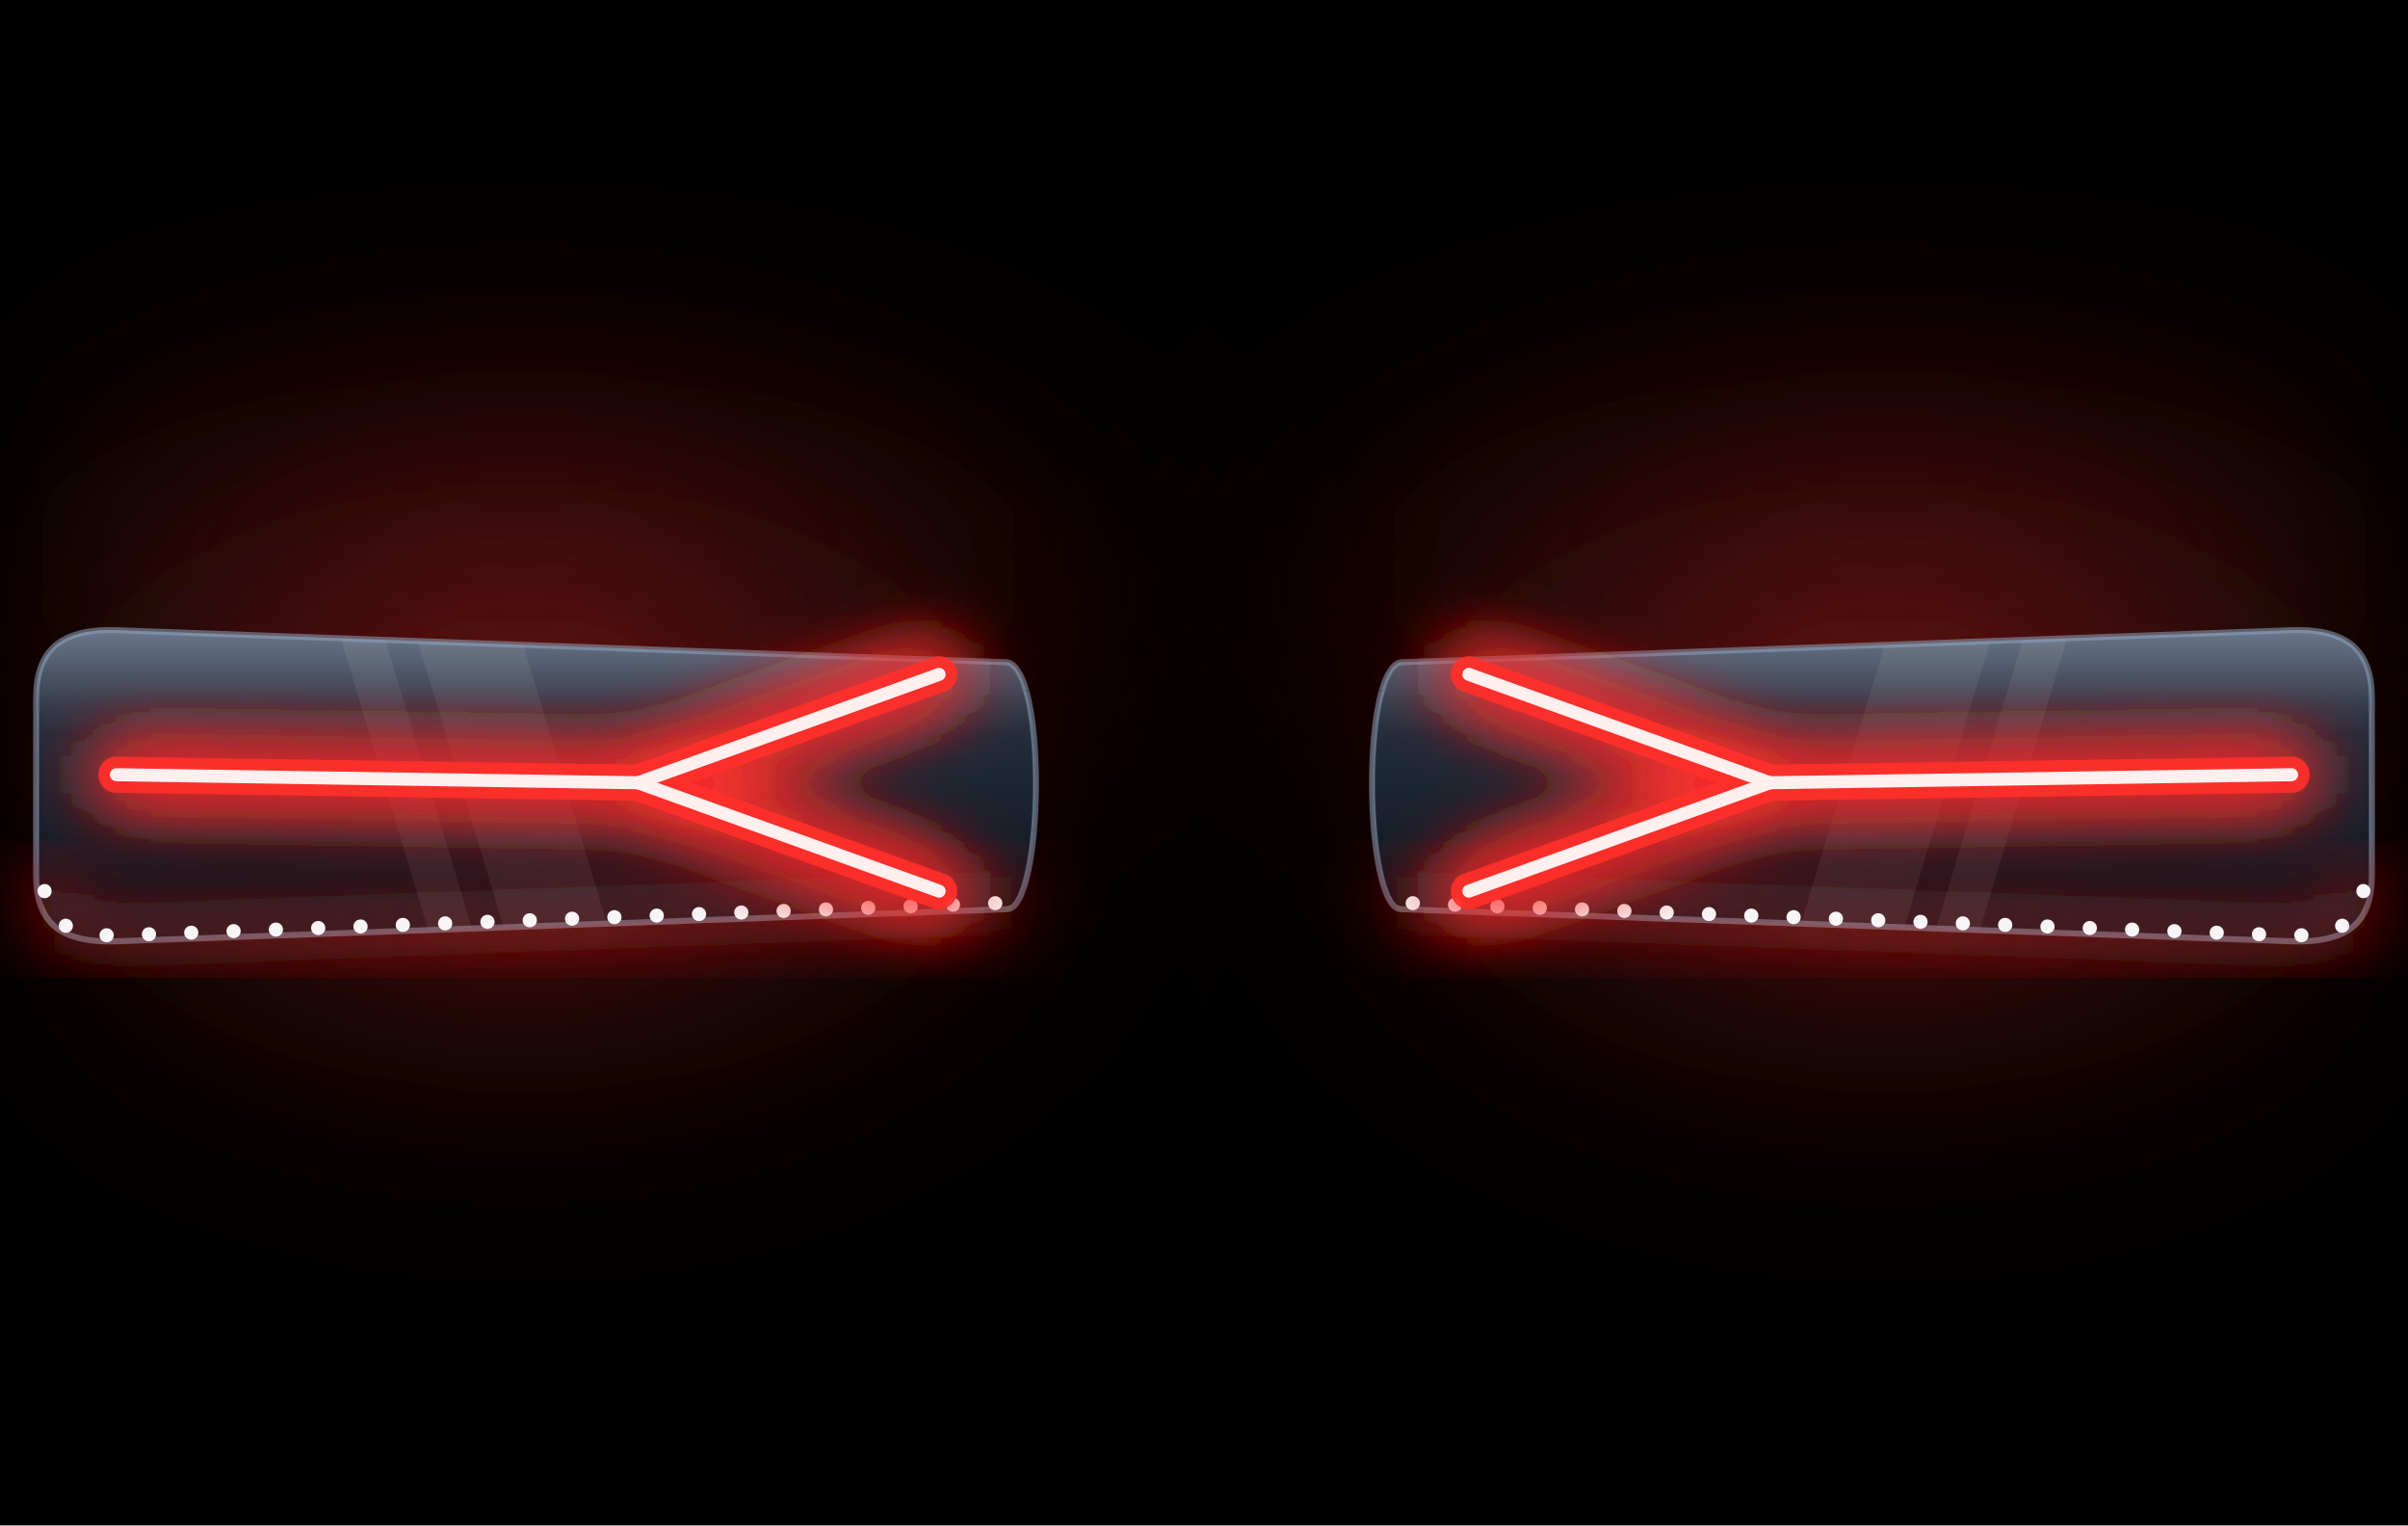
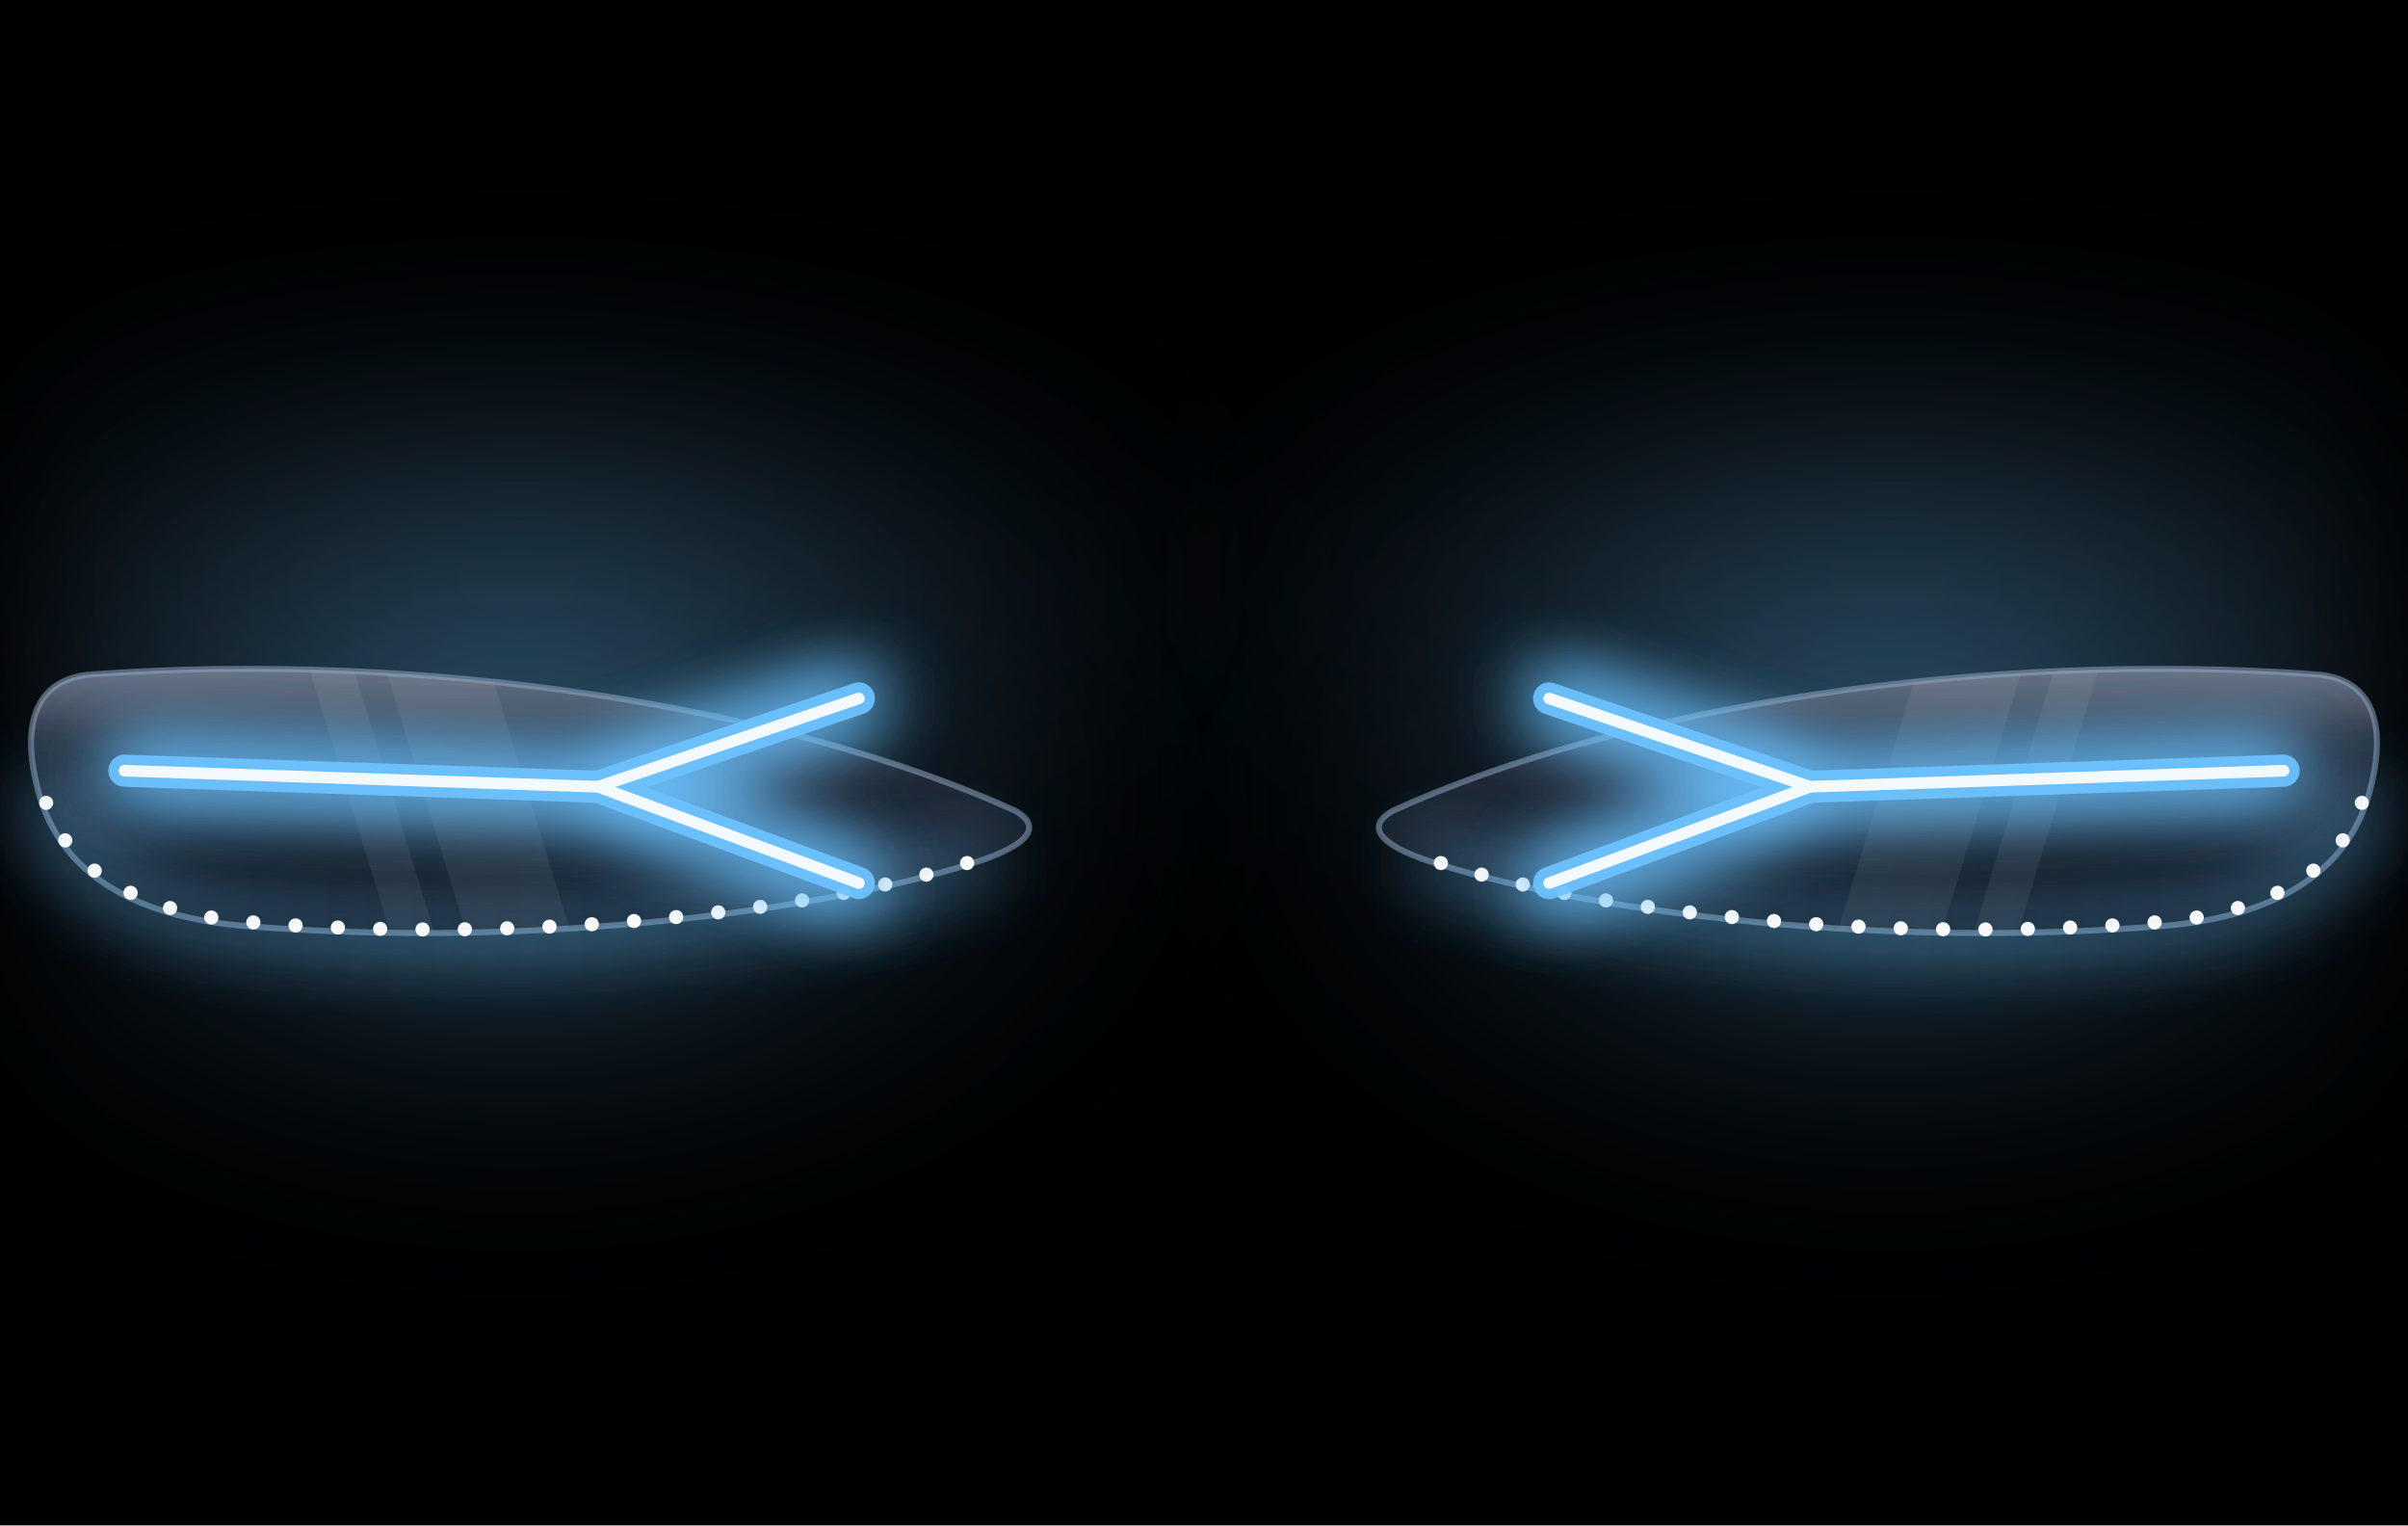
<svg xmlns="http://www.w3.org/2000/svg" viewBox="0 0 1200 760" width="1200" height="760">
  <rect width="1200" height="760" fill="#000" />
  <defs>
    <clipPath id="bodyclip">
-       <path d="M 616 330 L 1060 314 C 1090 313 1100 326 1100 348 L 1100 436 C 1100 458 1090 470 1060 469 L 616 453 C 598 452 596 334 616 330 Z" />
+       <path d="M 612 404 C 726 352 906 324 1072 336 C 1100 338 1108 360 1099 394 C 1088 436 1050 456 1000 461 C 848 474 700 452 630 429 C 606 421 598 412 612 404 Z" />
    </clipPath>
    <linearGradient id="body" x1="0" y1="0" x2="0" y2="1">
      <stop offset="0" stop-color="#44536b" />
      <stop offset=".25" stop-color="#27303f" />
      <stop offset=".70" stop-color="#151c26" />
      <stop offset="1" stop-color="#090d13" />
    </linearGradient>
    <linearGradient id="sheen" x1="0" y1="0" x2="0" y2="1">
      <stop offset="0" stop-color="#ffffff" stop-opacity=".20" />
      <stop offset=".34" stop-color="#ffffff" stop-opacity="0" />
    </linearGradient>
    <radialGradient id="lens">
      <stop offset="0" stop-color="#3d5068" />
      <stop offset=".70" stop-color="#18202b" />
      <stop offset="1" stop-color="#0b1016" />
    </radialGradient>
    <radialGradient id="bulb">
-       <stop offset="0" stop-color="#ff2f2a" stop-opacity=".95" />
-       <stop offset=".55" stop-color="#ff2f2a" stop-opacity=".32" />
-       <stop offset="1" stop-color="#ff2f2a" stop-opacity="0" />
+       <stop offset="0" stop-color="#6cc2ff" stop-opacity=".95" />
+       <stop offset=".55" stop-color="#6cc2ff" stop-opacity=".32" />
+       <stop offset="1" stop-color="#6cc2ff" stop-opacity="0" />
    </radialGradient>
    <radialGradient id="bloom">
-       <stop offset="0" stop-color="#ff2f2a" stop-opacity=".50" />
-       <stop offset=".45" stop-color="#ff2f2a" stop-opacity=".16" />
-       <stop offset="1" stop-color="#ff2f2a" stop-opacity="0" />
+       <stop offset="0" stop-color="#6cc2ff" stop-opacity=".50" />
+       <stop offset=".45" stop-color="#6cc2ff" stop-opacity=".16" />
+       <stop offset="1" stop-color="#6cc2ff" stop-opacity="0" />
    </radialGradient>
    <radialGradient id="haze">
-       <stop offset="0" stop-color="#ff2f2a" stop-opacity=".22" />
-       <stop offset="1" stop-color="#ff2f2a" stop-opacity="0" />
+       <stop offset="0" stop-color="#6cc2ff" stop-opacity=".22" />
+       <stop offset="1" stop-color="#6cc2ff" stop-opacity="0" />
    </radialGradient>
    <filter id="glow" x="-80%" y="-80%" width="260%" height="260%">
      <feGaussianBlur stdDeviation="18" result="b" />
      <feMerge>
        <feMergeNode in="b" />
        <feMergeNode in="b" />
        <feMergeNode in="b" />
      </feMerge>
    </filter>
    <filter id="soft" x="-60%" y="-60%" width="220%" height="220%">
      <feGaussianBlur stdDeviation="55" />
    </filter>
  </defs>
  <g transform="translate(82,0)">
-     <ellipse cx="858" cy="392" rx="320" ry="200" fill="url(#bloom)" filter="url(#soft)" />
-     <ellipse cx="858" cy="282" rx="368" ry="140" fill="url(#haze)" filter="url(#soft)" />
-     <path d="M 616 330 L 1060 314 C 1090 313 1100 326 1100 348 L 1100 436 C 1100 458 1090 470 1060 469 L 616 453 C 598 452 596 334 616 330 Z" fill="url(#body)" />
-     <path d="M 616 330 L 1060 314 C 1090 313 1100 326 1100 348 L 1100 436 C 1100 458 1090 470 1060 469 L 616 453 C 598 452 596 334 616 330 Z" fill="url(#sheen)" />
+     <ellipse cx="860" cy="396" rx="330" ry="190" fill="url(#bloom)" filter="url(#soft)" />
+     <ellipse cx="860" cy="292" rx="379" ry="133" fill="url(#haze)" filter="url(#soft)" />
+     <path d="M 612 404 C 726 352 906 324 1072 336 C 1100 338 1108 360 1099 394 C 1088 436 1050 456 1000 461 C 848 474 700 452 630 429 C 606 421 598 412 612 404 Z" fill="url(#body)" />
+     <path d="M 612 404 C 726 352 906 324 1072 336 C 1100 338 1108 360 1099 394 C 1088 436 1050 456 1000 461 C 848 474 700 452 630 429 C 606 421 598 412 612 404 Z" fill="url(#sheen)" />
    <g clip-path="url(#bodyclip)">
-       <path d="M 866 292 L 918 292 L 858 492 L 806 492 ZM 934 292 L 956 292 L 896 492 L 874 492 Z" fill="#ffffff" opacity=".07" />
+       <path d="M 884 300 L 936 300 L 876 496 L 824 496 ZM 952 300 L 974 300 L 914 496 L 892 496 Z" fill="#ffffff" opacity=".07" />
    </g>
-     <path d="M 616 330 L 1060 314 C 1090 313 1100 326 1100 348 L 1100 436 C 1100 458 1090 470 1060 469 L 616 453 C 598 452 596 334 616 330 Z" fill="none" stroke="#8ea4bd" stroke-width="3" opacity=".55" />
-     <g filter="url(#glow)" fill="none" stroke="#ff2f2a" stroke-width="10" stroke-linecap="round" stroke-dasharray="0.1 21">
-       <path d="M 622 450 L 1058 466 C 1086 467 1096 457 1096 440" />
+     <path d="M 612 404 C 726 352 906 324 1072 336 C 1100 338 1108 360 1099 394 C 1088 436 1050 456 1000 461 C 848 474 700 452 630 429 C 606 421 598 412 612 404 Z" fill="none" stroke="#8ea4bd" stroke-width="3" opacity=".55" />
+     <g filter="url(#glow)" fill="none" stroke="#6cc2ff" stroke-width="10" stroke-linecap="round" stroke-dasharray="0.1 21">
+       <path d="M 636 430 C 706 452 850 472 999 459 C 1048 454 1084 434 1095 400" />
    </g>
    <g fill="none" stroke="#ffffff" stroke-width="7" opacity=".95" stroke-linecap="round" stroke-dasharray="0.1 21">
-       <path d="M 622 450 L 1058 466 C 1086 467 1096 457 1096 440" />
+       <path d="M 636 430 C 706 452 850 472 999 459 C 1048 454 1084 434 1095 400" />
    </g>
-     <g filter="url(#glow)" fill="none" stroke="#ff2f2a" stroke-width="18" stroke-linecap="round" stroke-linejoin="round">
-       <path d="M650 336 L800 390" />
-       <path d="M650 444 L800 390" />
-       <path d="M800 390 L1060 386" />
+     <g filter="url(#glow)" fill="none" stroke="#6cc2ff" stroke-width="16" stroke-linecap="round" stroke-linejoin="round">
+       <path d="M690 348 L820 392" />
+       <path d="M690 440 L820 392" />
+       <path d="M820 392 L1056 384" />
    </g>
-     <g fill="none" stroke="#ff2f2a" stroke-width="18" opacity=".92" stroke-linecap="round" stroke-linejoin="round">
-       <path d="M650 336 L800 390" />
-       <path d="M650 444 L800 390" />
-       <path d="M800 390 L1060 386" />
+     <g fill="none" stroke="#6cc2ff" stroke-width="16" opacity=".92" stroke-linecap="round" stroke-linejoin="round">
+       <path d="M690 348 L820 392" />
+       <path d="M690 440 L820 392" />
+       <path d="M820 392 L1056 384" />
    </g>
-     <g fill="none" stroke="#ffffff" stroke-width="6.5" opacity=".92" stroke-linecap="round" stroke-linejoin="round">
-       <path d="M650 336 L800 390" />
-       <path d="M650 444 L800 390" />
-       <path d="M800 390 L1060 386" />
+     <g fill="none" stroke="#ffffff" stroke-width="5.8" opacity=".92" stroke-linecap="round" stroke-linejoin="round">
+       <path d="M690 348 L820 392" />
+       <path d="M690 440 L820 392" />
+       <path d="M820 392 L1056 384" />
    </g>
  </g>
  <g transform="translate(1200,0) scale(-1,1)">
    <g transform="translate(82,0)">
-       <ellipse cx="858" cy="392" rx="320" ry="200" fill="url(#bloom)" filter="url(#soft)" />
-       <ellipse cx="858" cy="282" rx="368" ry="140" fill="url(#haze)" filter="url(#soft)" />
-       <path d="M 616 330 L 1060 314 C 1090 313 1100 326 1100 348 L 1100 436 C 1100 458 1090 470 1060 469 L 616 453 C 598 452 596 334 616 330 Z" fill="url(#body)" />
-       <path d="M 616 330 L 1060 314 C 1090 313 1100 326 1100 348 L 1100 436 C 1100 458 1090 470 1060 469 L 616 453 C 598 452 596 334 616 330 Z" fill="url(#sheen)" />
+       <ellipse cx="860" cy="396" rx="330" ry="190" fill="url(#bloom)" filter="url(#soft)" />
+       <ellipse cx="860" cy="292" rx="379" ry="133" fill="url(#haze)" filter="url(#soft)" />
+       <path d="M 612 404 C 726 352 906 324 1072 336 C 1100 338 1108 360 1099 394 C 1088 436 1050 456 1000 461 C 848 474 700 452 630 429 C 606 421 598 412 612 404 Z" fill="url(#body)" />
+       <path d="M 612 404 C 726 352 906 324 1072 336 C 1100 338 1108 360 1099 394 C 1088 436 1050 456 1000 461 C 848 474 700 452 630 429 C 606 421 598 412 612 404 Z" fill="url(#sheen)" />
      <g clip-path="url(#bodyclip)">
-         <path d="M 866 292 L 918 292 L 858 492 L 806 492 ZM 934 292 L 956 292 L 896 492 L 874 492 Z" fill="#ffffff" opacity=".07" />
+         <path d="M 884 300 L 936 300 L 876 496 L 824 496 ZM 952 300 L 974 300 L 914 496 L 892 496 Z" fill="#ffffff" opacity=".07" />
      </g>
-       <path d="M 616 330 L 1060 314 C 1090 313 1100 326 1100 348 L 1100 436 C 1100 458 1090 470 1060 469 L 616 453 C 598 452 596 334 616 330 Z" fill="none" stroke="#8ea4bd" stroke-width="3" opacity=".55" />
-       <g filter="url(#glow)" fill="none" stroke="#ff2f2a" stroke-width="10" stroke-linecap="round" stroke-dasharray="0.1 21">
-         <path d="M 622 450 L 1058 466 C 1086 467 1096 457 1096 440" />
+       <path d="M 612 404 C 726 352 906 324 1072 336 C 1100 338 1108 360 1099 394 C 1088 436 1050 456 1000 461 C 848 474 700 452 630 429 C 606 421 598 412 612 404 Z" fill="none" stroke="#8ea4bd" stroke-width="3" opacity=".55" />
+       <g filter="url(#glow)" fill="none" stroke="#6cc2ff" stroke-width="10" stroke-linecap="round" stroke-dasharray="0.1 21">
+         <path d="M 636 430 C 706 452 850 472 999 459 C 1048 454 1084 434 1095 400" />
      </g>
      <g fill="none" stroke="#ffffff" stroke-width="7" opacity=".95" stroke-linecap="round" stroke-dasharray="0.1 21">
-         <path d="M 622 450 L 1058 466 C 1086 467 1096 457 1096 440" />
+         <path d="M 636 430 C 706 452 850 472 999 459 C 1048 454 1084 434 1095 400" />
      </g>
-       <g filter="url(#glow)" fill="none" stroke="#ff2f2a" stroke-width="18" stroke-linecap="round" stroke-linejoin="round">
-         <path d="M650 336 L800 390" />
-         <path d="M650 444 L800 390" />
-         <path d="M800 390 L1060 386" />
+       <g filter="url(#glow)" fill="none" stroke="#6cc2ff" stroke-width="16" stroke-linecap="round" stroke-linejoin="round">
+         <path d="M690 348 L820 392" />
+         <path d="M690 440 L820 392" />
+         <path d="M820 392 L1056 384" />
      </g>
-       <g fill="none" stroke="#ff2f2a" stroke-width="18" opacity=".92" stroke-linecap="round" stroke-linejoin="round">
-         <path d="M650 336 L800 390" />
-         <path d="M650 444 L800 390" />
-         <path d="M800 390 L1060 386" />
+       <g fill="none" stroke="#6cc2ff" stroke-width="16" opacity=".92" stroke-linecap="round" stroke-linejoin="round">
+         <path d="M690 348 L820 392" />
+         <path d="M690 440 L820 392" />
+         <path d="M820 392 L1056 384" />
      </g>
-       <g fill="none" stroke="#ffffff" stroke-width="6.5" opacity=".92" stroke-linecap="round" stroke-linejoin="round">
-         <path d="M650 336 L800 390" />
-         <path d="M650 444 L800 390" />
-         <path d="M800 390 L1060 386" />
+       <g fill="none" stroke="#ffffff" stroke-width="5.8" opacity=".92" stroke-linecap="round" stroke-linejoin="round">
+         <path d="M690 348 L820 392" />
+         <path d="M690 440 L820 392" />
+         <path d="M820 392 L1056 384" />
      </g>
    </g>
  </g>
</svg>
